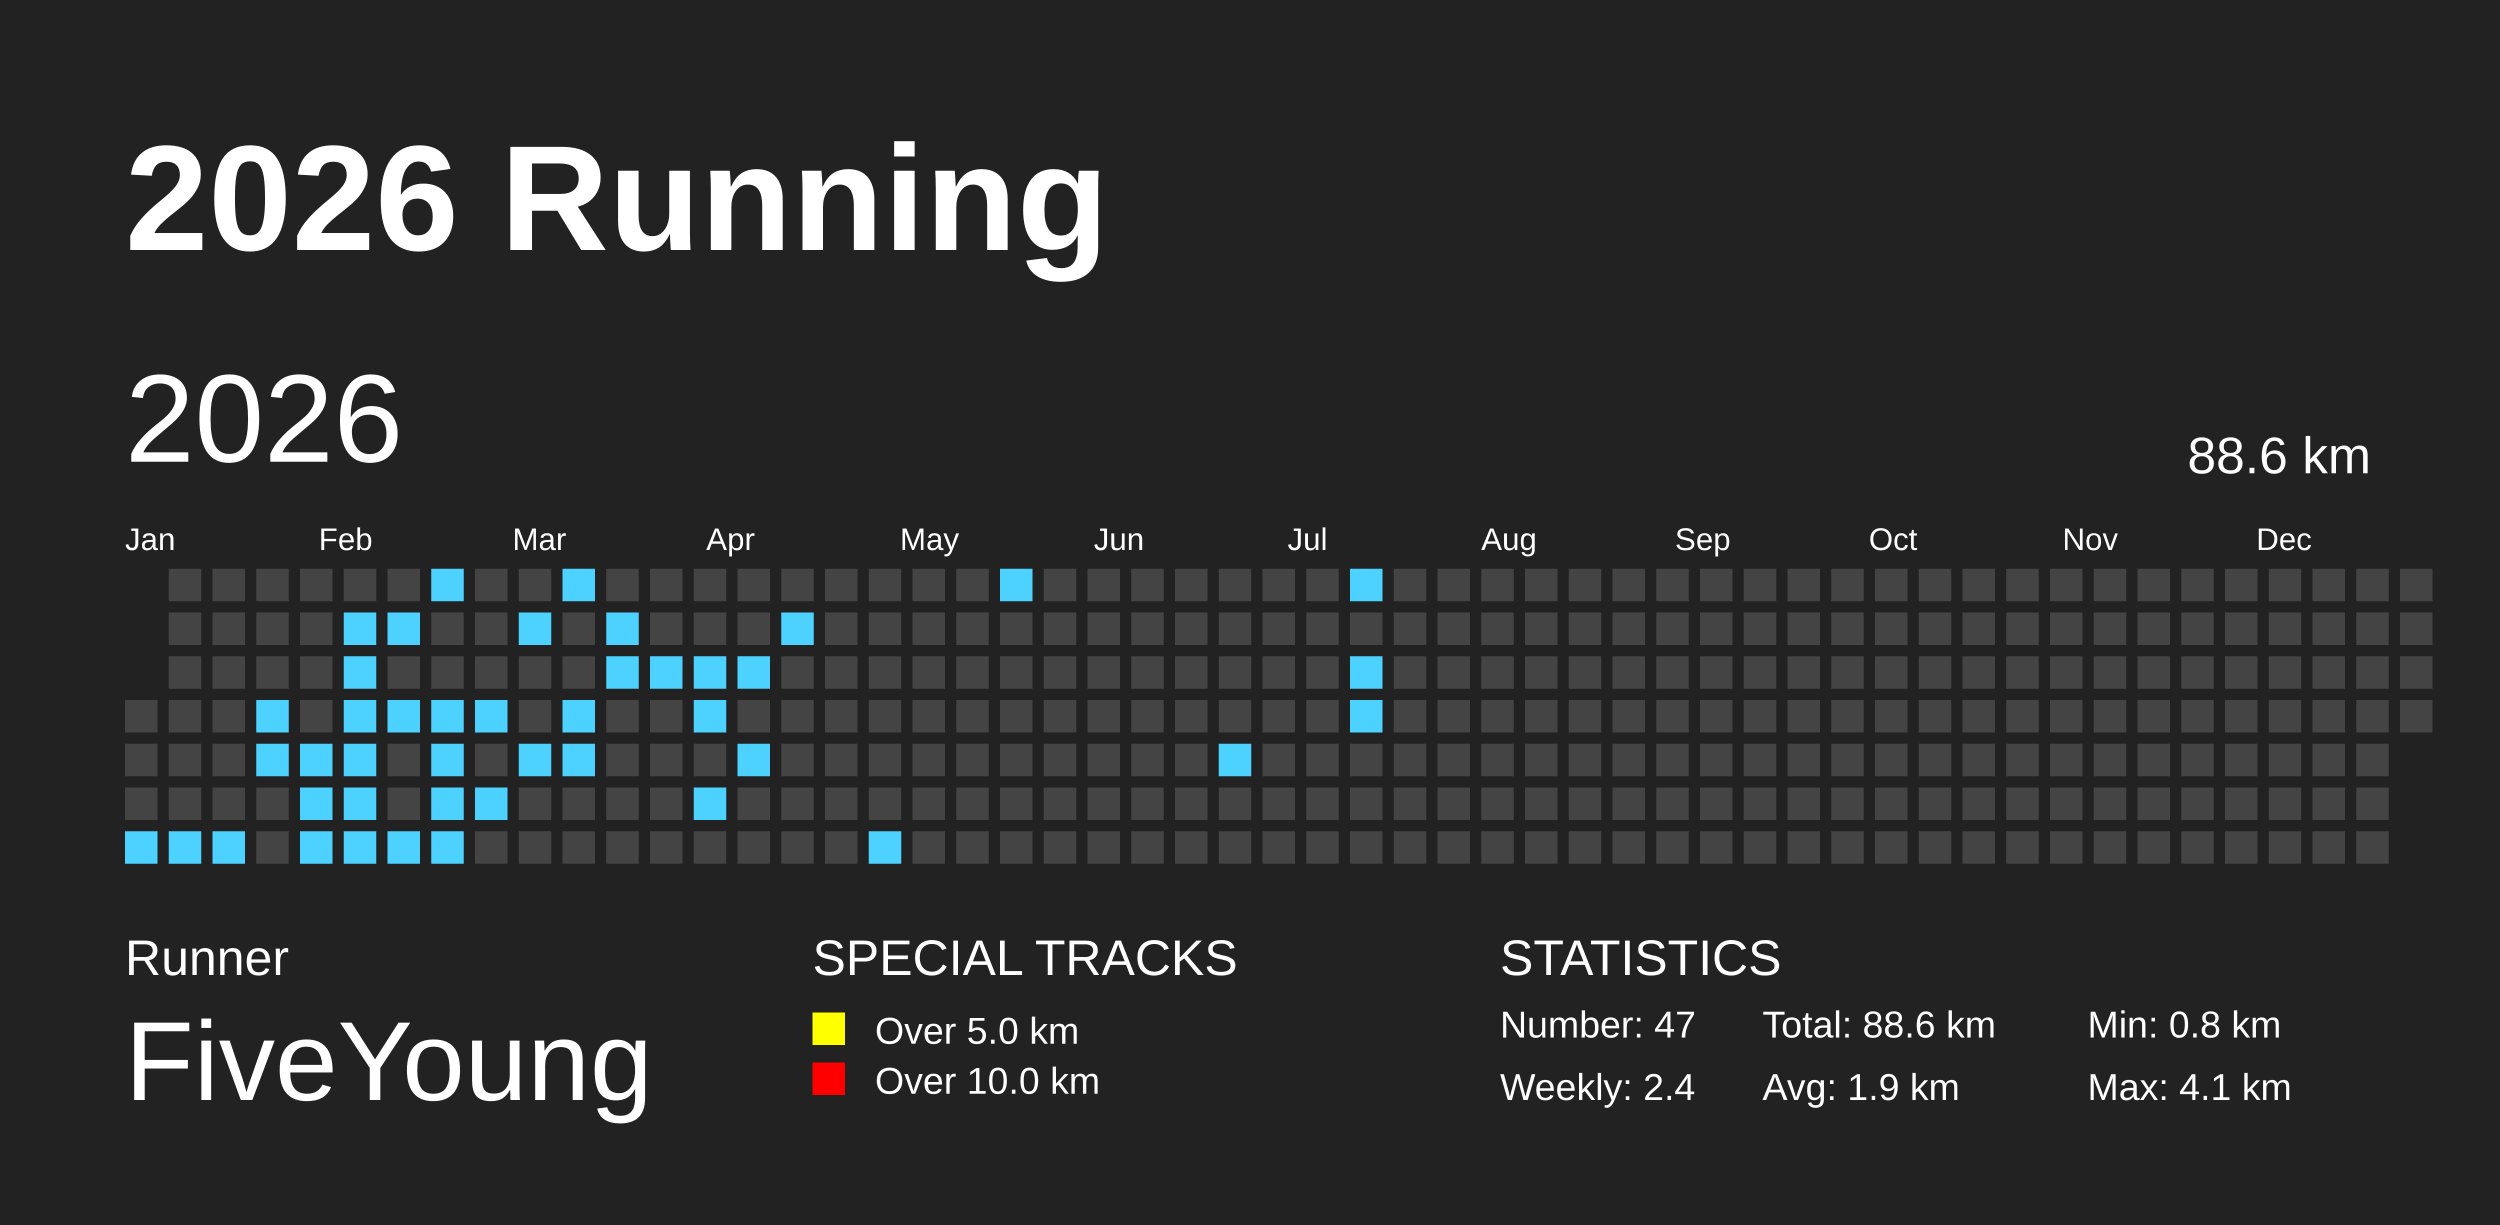
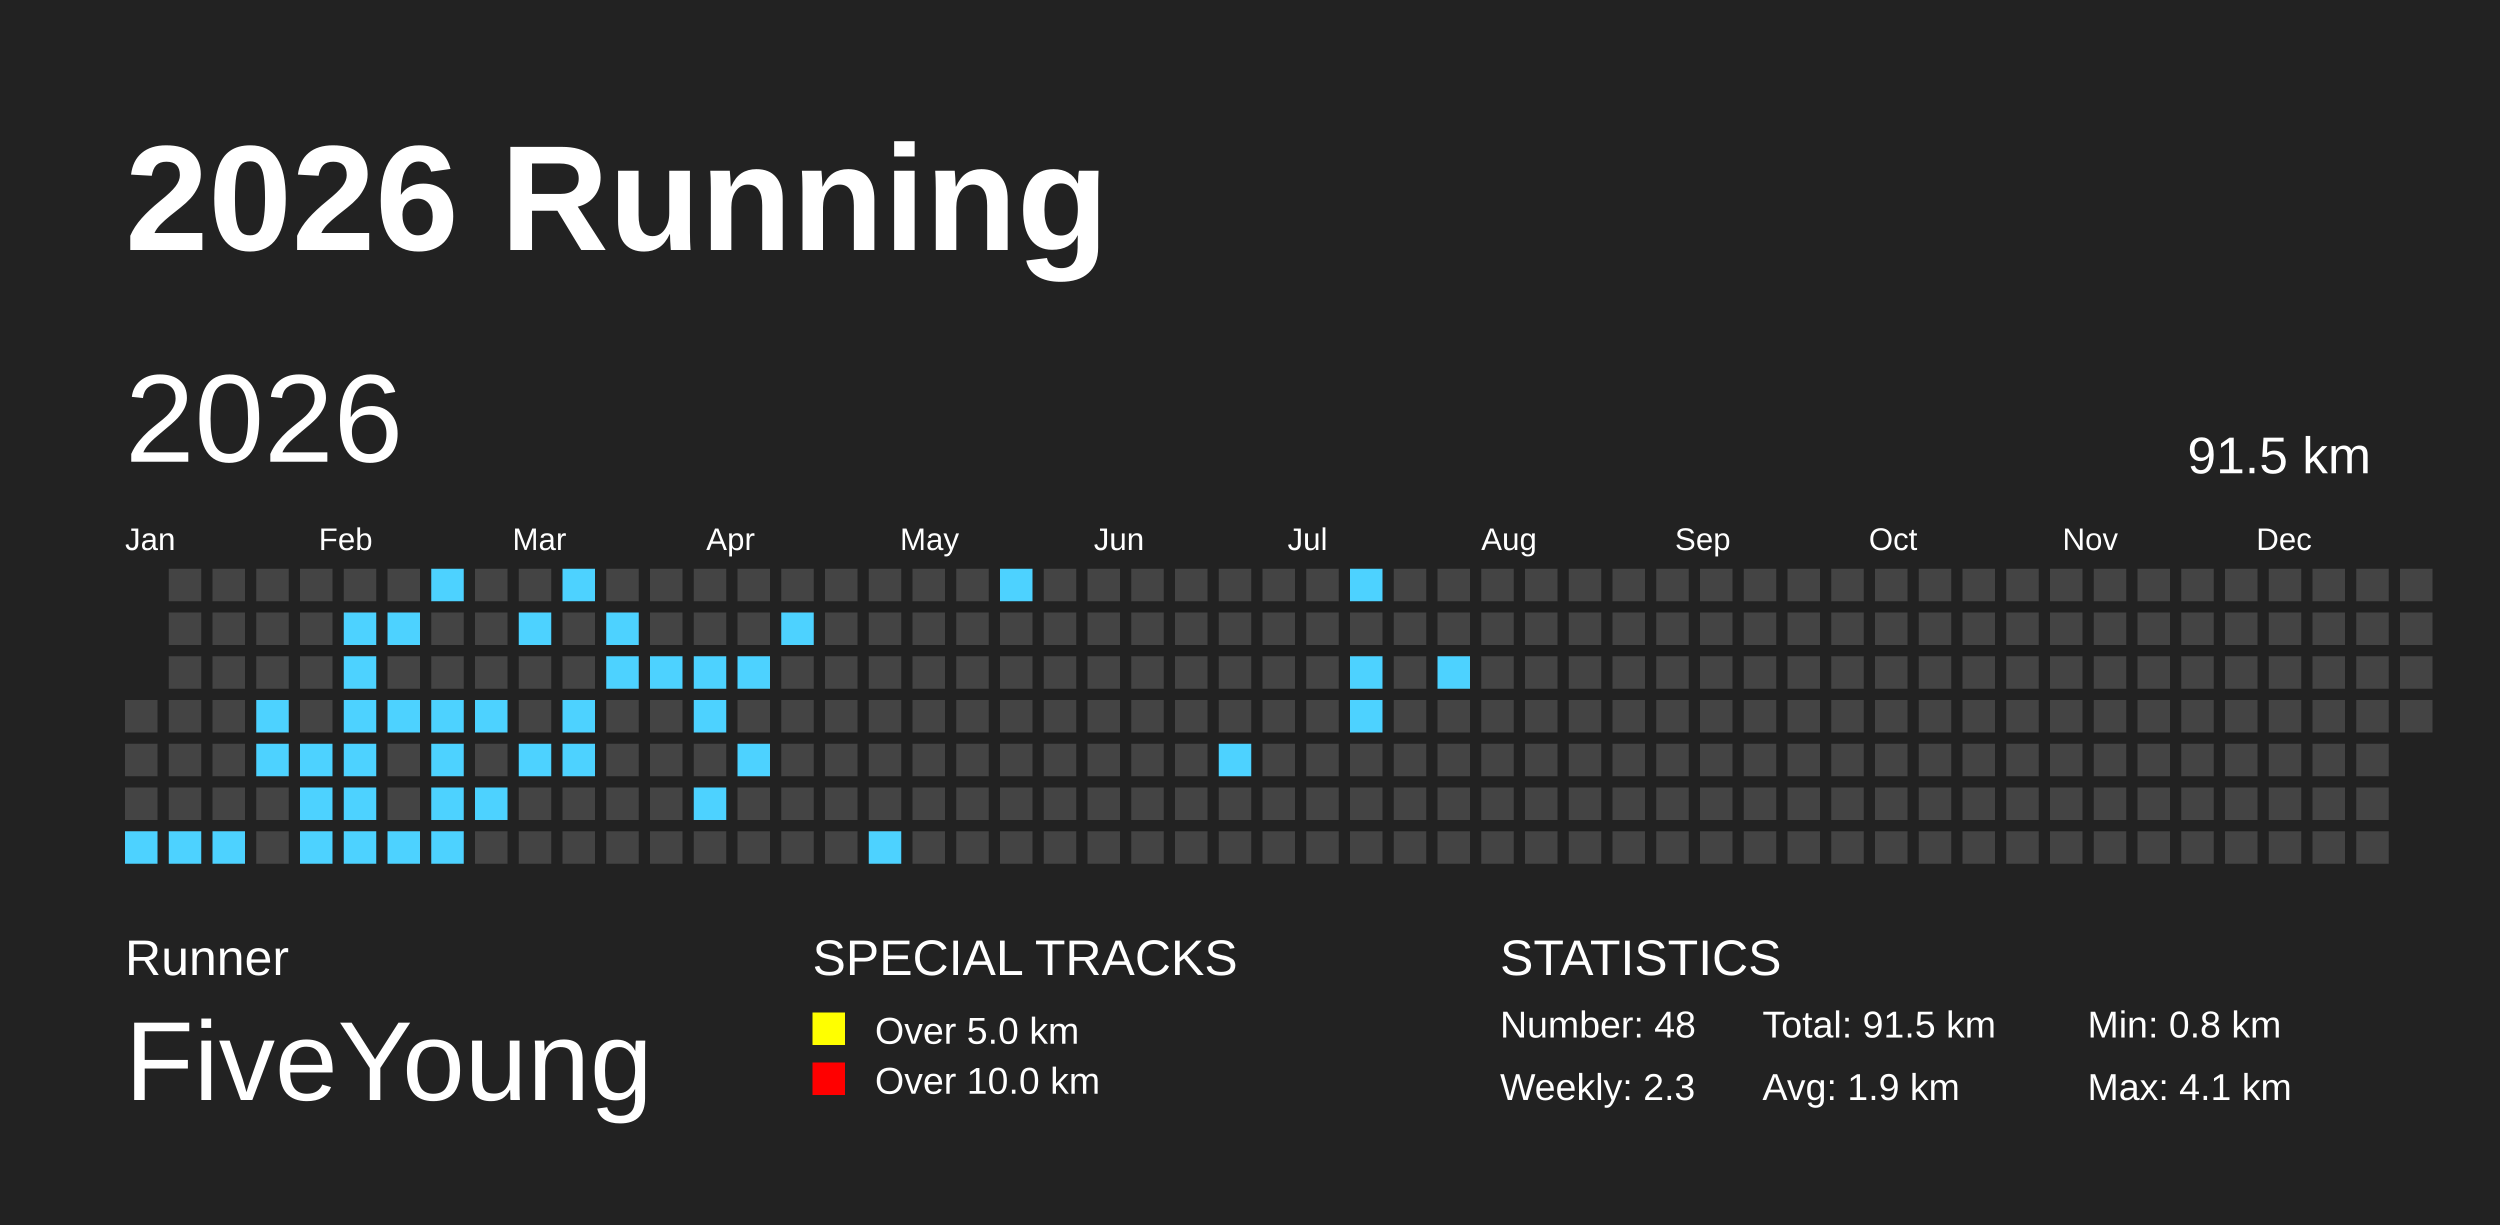
<svg xmlns="http://www.w3.org/2000/svg" baseProfile="full" height="98mm" version="1.1" viewBox="0,0,200,98" width="200mm">
  <defs />
  <rect fill="#222222" height="98" width="200" x="0" y="0" />
  <text fill="#FFFFFF" style="font-size:12px; font-family:Arial; font-weight:bold;" x="10" y="20">2026 Running</text>
  <text fill="#FFFFFF" style="font-size:4px; font-family:Arial" x="10" y="78">Runner</text>
  <text fill="#FFFFFF" style="font-size:9px; font-family:Arial" x="10" y="88">FiveYoung</text>
  <text fill="#FFFFFF" style="font-size:4px; font-family:Arial" x="65" y="78">SPECIAL TRACKS</text>
  <rect fill="yellow" height="2.6" width="2.6" x="65" y="81" />
  <text fill="#FFFFFF" style="font-size:3px; font-family:Arial" x="70" y="83.5">Over 5.0 km</text>
  <rect fill="red" height="2.6" width="2.6" x="65" y="85" />
  <text fill="#FFFFFF" style="font-size:3px; font-family:Arial" x="70" y="87.5">Over 10.0 km</text>
  <text fill="#FFFFFF" style="font-size:4px; font-family:Arial" x="120" y="78">STATISTICS</text>
-   <text fill="#FFFFFF" style="font-size:3px; font-family:Arial" x="120" y="83">Number: 47</text>
-   <text fill="#FFFFFF" style="font-size:3px; font-family:Arial" x="120" y="88">Weekly: 2.4</text>
-   <text fill="#FFFFFF" style="font-size:3px; font-family:Arial" x="141" y="83">Total: 88.6 km</text>
+   <text fill="#FFFFFF" style="font-size:3px; font-family:Arial" x="120" y="83">Number: 48</text>
+   <text fill="#FFFFFF" style="font-size:3px; font-family:Arial" x="120" y="88">Weekly: 2.3</text>
+   <text fill="#FFFFFF" style="font-size:3px; font-family:Arial" x="141" y="83">Total: 91.5 km</text>
  <text fill="#FFFFFF" style="font-size:3px; font-family:Arial" x="141" y="88">Avg: 1.9 km</text>
  <text fill="#FFFFFF" style="font-size:3px; font-family:Arial" x="167" y="83">Min: 0.8 km</text>
  <text fill="#FFFFFF" style="font-size:3px; font-family:Arial" x="167" y="88">Max: 4.1 km</text>
  <text dominant-baseline="hanging" fill="#FFFFFF" style="font-size:10.0px; font-family:Arial;" x="10" y="30">2026</text>
-   <text dominant-baseline="hanging" fill="#FFFFFF" style="font-size:4.125px; font-family:Arial;" x="175" y="35">88.6 km</text>
+   <text dominant-baseline="hanging" fill="#FFFFFF" style="font-size:4.125px; font-family:Arial;" x="175" y="35">91.5 km</text>
  <text fill="#FFFFFF" style="font-size:2.5px; font-family:Arial" x="10.0" y="44">Jan</text>
  <text fill="#FFFFFF" style="font-size:2.5px; font-family:Arial" x="25.5" y="44">Feb</text>
  <text fill="#FFFFFF" style="font-size:2.5px; font-family:Arial" x="41.0" y="44">Mar</text>
  <text fill="#FFFFFF" style="font-size:2.5px; font-family:Arial" x="56.5" y="44">Apr</text>
  <text fill="#FFFFFF" style="font-size:2.5px; font-family:Arial" x="72.0" y="44">May</text>
  <text fill="#FFFFFF" style="font-size:2.5px; font-family:Arial" x="87.5" y="44">Jun</text>
  <text fill="#FFFFFF" style="font-size:2.5px; font-family:Arial" x="103.0" y="44">Jul</text>
  <text fill="#FFFFFF" style="font-size:2.5px; font-family:Arial" x="118.5" y="44">Aug</text>
  <text fill="#FFFFFF" style="font-size:2.5px; font-family:Arial" x="134.0" y="44">Sep</text>
  <text fill="#FFFFFF" style="font-size:2.5px; font-family:Arial" x="149.5" y="44">Oct</text>
  <text fill="#FFFFFF" style="font-size:2.5px; font-family:Arial" x="165.0" y="44">Nov</text>
  <text fill="#FFFFFF" style="font-size:2.5px; font-family:Arial" x="180.5" y="44">Dec</text>
  <rect fill="#444444" height="2.6" width="2.6" x="10.0" y="56.0" />
  <rect fill="#444444" height="2.6" width="2.6" x="10.0" y="59.5" />
  <rect fill="#444444" height="2.6" width="2.6" x="10.0" y="63.0" />
  <rect fill="#4DD2FF" height="2.6" width="2.6" x="10.0" y="66.5" />
  <rect fill="#444444" height="2.6" width="2.6" x="13.5" y="45.5" />
  <rect fill="#444444" height="2.6" width="2.6" x="13.5" y="49.0" />
  <rect fill="#444444" height="2.6" width="2.6" x="13.5" y="52.5" />
  <rect fill="#444444" height="2.6" width="2.6" x="13.5" y="56.0" />
  <rect fill="#444444" height="2.6" width="2.6" x="13.5" y="59.5" />
  <rect fill="#444444" height="2.6" width="2.6" x="13.5" y="63.0" />
  <rect fill="#4DD2FF" height="2.6" width="2.6" x="13.5" y="66.5" />
  <rect fill="#444444" height="2.6" width="2.6" x="17.0" y="45.5" />
  <rect fill="#444444" height="2.6" width="2.6" x="17.0" y="49.0" />
  <rect fill="#444444" height="2.6" width="2.6" x="17.0" y="52.5" />
  <rect fill="#444444" height="2.6" width="2.6" x="17.0" y="56.0" />
  <rect fill="#444444" height="2.6" width="2.6" x="17.0" y="59.5" />
  <rect fill="#444444" height="2.6" width="2.6" x="17.0" y="63.0" />
  <rect fill="#4DD2FF" height="2.6" width="2.6" x="17.0" y="66.5" />
  <rect fill="#444444" height="2.6" width="2.6" x="20.5" y="45.5" />
  <rect fill="#444444" height="2.6" width="2.6" x="20.5" y="49.0" />
  <rect fill="#444444" height="2.6" width="2.6" x="20.5" y="52.5" />
  <rect fill="#4DD2FF" height="2.6" width="2.6" x="20.5" y="56.0" />
  <rect fill="#4DD2FF" height="2.6" width="2.6" x="20.5" y="59.5" />
  <rect fill="#444444" height="2.6" width="2.6" x="20.5" y="63.0" />
  <rect fill="#444444" height="2.6" width="2.6" x="20.5" y="66.5" />
  <rect fill="#444444" height="2.6" width="2.6" x="24.0" y="45.5" />
  <rect fill="#444444" height="2.6" width="2.6" x="24.0" y="49.0" />
  <rect fill="#444444" height="2.6" width="2.6" x="24.0" y="52.5" />
  <rect fill="#444444" height="2.6" width="2.6" x="24.0" y="56.0" />
  <rect fill="#4DD2FF" height="2.6" width="2.6" x="24.0" y="59.5" />
  <rect fill="#4DD2FF" height="2.6" width="2.6" x="24.0" y="63.0" />
  <rect fill="#4DD2FF" height="2.6" width="2.6" x="24.0" y="66.5" />
  <rect fill="#444444" height="2.6" width="2.6" x="27.5" y="45.5" />
  <rect fill="#4DD2FF" height="2.6" width="2.6" x="27.5" y="49.0" />
  <rect fill="#4DD2FF" height="2.6" width="2.6" x="27.5" y="52.5" />
  <rect fill="#4DD2FF" height="2.6" width="2.6" x="27.5" y="56.0" />
  <rect fill="#4DD2FF" height="2.6" width="2.6" x="27.5" y="59.5" />
  <rect fill="#4DD2FF" height="2.6" width="2.6" x="27.5" y="63.0" />
  <rect fill="#4DD2FF" height="2.6" width="2.6" x="27.5" y="66.5" />
  <rect fill="#444444" height="2.6" width="2.6" x="31.0" y="45.5" />
  <rect fill="#4DD2FF" height="2.6" width="2.6" x="31.0" y="49.0" />
  <rect fill="#444444" height="2.6" width="2.6" x="31.0" y="52.5" />
  <rect fill="#4DD2FF" height="2.6" width="2.6" x="31.0" y="56.0" />
  <rect fill="#444444" height="2.6" width="2.6" x="31.0" y="59.5" />
  <rect fill="#444444" height="2.6" width="2.6" x="31.0" y="63.0" />
  <rect fill="#4DD2FF" height="2.6" width="2.6" x="31.0" y="66.5" />
  <rect fill="#4DD2FF" height="2.6" width="2.6" x="34.5" y="45.5" />
  <rect fill="#444444" height="2.6" width="2.6" x="34.5" y="49.0" />
  <rect fill="#444444" height="2.6" width="2.6" x="34.5" y="52.5" />
  <rect fill="#4DD2FF" height="2.6" width="2.6" x="34.5" y="56.0" />
  <rect fill="#4DD2FF" height="2.6" width="2.6" x="34.5" y="59.5" />
  <rect fill="#4DD2FF" height="2.6" width="2.6" x="34.5" y="63.0" />
  <rect fill="#4DD2FF" height="2.6" width="2.6" x="34.5" y="66.5" />
  <rect fill="#444444" height="2.6" width="2.6" x="38.0" y="45.5" />
  <rect fill="#444444" height="2.6" width="2.6" x="38.0" y="49.0" />
  <rect fill="#444444" height="2.6" width="2.6" x="38.0" y="52.5" />
  <rect fill="#4DD2FF" height="2.6" width="2.6" x="38.0" y="56.0" />
  <rect fill="#444444" height="2.6" width="2.6" x="38.0" y="59.5" />
  <rect fill="#4DD2FF" height="2.6" width="2.6" x="38.0" y="63.0" />
  <rect fill="#444444" height="2.6" width="2.6" x="38.0" y="66.5" />
  <rect fill="#444444" height="2.6" width="2.6" x="41.5" y="45.5" />
  <rect fill="#4DD2FF" height="2.6" width="2.6" x="41.5" y="49.0" />
  <rect fill="#444444" height="2.6" width="2.6" x="41.5" y="52.5" />
  <rect fill="#444444" height="2.6" width="2.6" x="41.5" y="56.0" />
  <rect fill="#4DD2FF" height="2.6" width="2.6" x="41.5" y="59.5" />
  <rect fill="#444444" height="2.6" width="2.6" x="41.5" y="63.0" />
  <rect fill="#444444" height="2.6" width="2.6" x="41.5" y="66.5" />
  <rect fill="#4DD2FF" height="2.6" width="2.6" x="45.0" y="45.5" />
  <rect fill="#444444" height="2.6" width="2.6" x="45.0" y="49.0" />
  <rect fill="#444444" height="2.6" width="2.6" x="45.0" y="52.5" />
  <rect fill="#4DD2FF" height="2.6" width="2.6" x="45.0" y="56.0" />
  <rect fill="#4DD2FF" height="2.6" width="2.6" x="45.0" y="59.5" />
  <rect fill="#444444" height="2.6" width="2.6" x="45.0" y="63.0" />
  <rect fill="#444444" height="2.6" width="2.6" x="45.0" y="66.5" />
  <rect fill="#444444" height="2.6" width="2.6" x="48.5" y="45.5" />
  <rect fill="#4DD2FF" height="2.6" width="2.6" x="48.5" y="49.0" />
  <rect fill="#4DD2FF" height="2.6" width="2.6" x="48.5" y="52.5" />
  <rect fill="#444444" height="2.6" width="2.6" x="48.5" y="56.0" />
  <rect fill="#444444" height="2.6" width="2.6" x="48.5" y="59.5" />
  <rect fill="#444444" height="2.6" width="2.6" x="48.5" y="63.0" />
  <rect fill="#444444" height="2.6" width="2.6" x="48.5" y="66.5" />
  <rect fill="#444444" height="2.6" width="2.6" x="52.0" y="45.5" />
  <rect fill="#444444" height="2.6" width="2.6" x="52.0" y="49.0" />
  <rect fill="#4DD2FF" height="2.6" width="2.6" x="52.0" y="52.5" />
  <rect fill="#444444" height="2.6" width="2.6" x="52.0" y="56.0" />
  <rect fill="#444444" height="2.6" width="2.6" x="52.0" y="59.5" />
  <rect fill="#444444" height="2.6" width="2.6" x="52.0" y="63.0" />
  <rect fill="#444444" height="2.6" width="2.6" x="52.0" y="66.5" />
  <rect fill="#444444" height="2.6" width="2.6" x="55.5" y="45.5" />
  <rect fill="#444444" height="2.6" width="2.6" x="55.5" y="49.0" />
  <rect fill="#4DD2FF" height="2.6" width="2.6" x="55.5" y="52.5" />
  <rect fill="#4DD2FF" height="2.6" width="2.6" x="55.5" y="56.0" />
  <rect fill="#444444" height="2.6" width="2.6" x="55.5" y="59.5" />
  <rect fill="#4DD2FF" height="2.6" width="2.6" x="55.5" y="63.0" />
  <rect fill="#444444" height="2.6" width="2.6" x="55.5" y="66.5" />
  <rect fill="#444444" height="2.6" width="2.6" x="59.0" y="45.5" />
  <rect fill="#444444" height="2.6" width="2.6" x="59.0" y="49.0" />
  <rect fill="#4DD2FF" height="2.6" width="2.6" x="59.0" y="52.5" />
  <rect fill="#444444" height="2.6" width="2.6" x="59.0" y="56.0" />
  <rect fill="#4DD2FF" height="2.6" width="2.6" x="59.0" y="59.5" />
  <rect fill="#444444" height="2.6" width="2.6" x="59.0" y="63.0" />
  <rect fill="#444444" height="2.6" width="2.6" x="59.0" y="66.5" />
  <rect fill="#444444" height="2.6" width="2.6" x="62.5" y="45.5" />
  <rect fill="#4DD2FF" height="2.6" width="2.6" x="62.5" y="49.0" />
  <rect fill="#444444" height="2.6" width="2.6" x="62.5" y="52.5" />
  <rect fill="#444444" height="2.6" width="2.6" x="62.5" y="56.0" />
  <rect fill="#444444" height="2.6" width="2.6" x="62.5" y="59.5" />
  <rect fill="#444444" height="2.6" width="2.6" x="62.5" y="63.0" />
  <rect fill="#444444" height="2.6" width="2.6" x="62.5" y="66.5" />
  <rect fill="#444444" height="2.6" width="2.6" x="66.0" y="45.5" />
  <rect fill="#444444" height="2.6" width="2.6" x="66.0" y="49.0" />
  <rect fill="#444444" height="2.6" width="2.6" x="66.0" y="52.5" />
  <rect fill="#444444" height="2.6" width="2.6" x="66.0" y="56.0" />
  <rect fill="#444444" height="2.6" width="2.6" x="66.0" y="59.5" />
  <rect fill="#444444" height="2.6" width="2.6" x="66.0" y="63.0" />
  <rect fill="#444444" height="2.6" width="2.6" x="66.0" y="66.5" />
  <rect fill="#444444" height="2.6" width="2.6" x="69.5" y="45.5" />
  <rect fill="#444444" height="2.6" width="2.6" x="69.5" y="49.0" />
  <rect fill="#444444" height="2.6" width="2.6" x="69.5" y="52.5" />
  <rect fill="#444444" height="2.6" width="2.6" x="69.5" y="56.0" />
  <rect fill="#444444" height="2.6" width="2.6" x="69.5" y="59.5" />
  <rect fill="#444444" height="2.6" width="2.6" x="69.5" y="63.0" />
  <rect fill="#4DD2FF" height="2.6" width="2.6" x="69.5" y="66.5" />
  <rect fill="#444444" height="2.6" width="2.6" x="73.0" y="45.5" />
  <rect fill="#444444" height="2.6" width="2.6" x="73.0" y="49.0" />
  <rect fill="#444444" height="2.6" width="2.6" x="73.0" y="52.5" />
  <rect fill="#444444" height="2.6" width="2.6" x="73.0" y="56.0" />
  <rect fill="#444444" height="2.6" width="2.6" x="73.0" y="59.5" />
  <rect fill="#444444" height="2.6" width="2.6" x="73.0" y="63.0" />
  <rect fill="#444444" height="2.6" width="2.6" x="73.0" y="66.5" />
  <rect fill="#444444" height="2.6" width="2.6" x="76.5" y="45.5" />
  <rect fill="#444444" height="2.6" width="2.6" x="76.5" y="49.0" />
  <rect fill="#444444" height="2.6" width="2.6" x="76.5" y="52.5" />
  <rect fill="#444444" height="2.6" width="2.6" x="76.5" y="56.0" />
  <rect fill="#444444" height="2.6" width="2.6" x="76.5" y="59.5" />
  <rect fill="#444444" height="2.6" width="2.6" x="76.5" y="63.0" />
  <rect fill="#444444" height="2.6" width="2.6" x="76.5" y="66.5" />
  <rect fill="#4DD2FF" height="2.6" width="2.6" x="80.0" y="45.5" />
  <rect fill="#444444" height="2.6" width="2.6" x="80.0" y="49.0" />
  <rect fill="#444444" height="2.6" width="2.6" x="80.0" y="52.5" />
  <rect fill="#444444" height="2.6" width="2.6" x="80.0" y="56.0" />
  <rect fill="#444444" height="2.6" width="2.6" x="80.0" y="59.5" />
  <rect fill="#444444" height="2.6" width="2.6" x="80.0" y="63.0" />
  <rect fill="#444444" height="2.6" width="2.6" x="80.0" y="66.5" />
  <rect fill="#444444" height="2.6" width="2.6" x="83.5" y="45.5" />
  <rect fill="#444444" height="2.6" width="2.6" x="83.5" y="49.0" />
  <rect fill="#444444" height="2.6" width="2.6" x="83.5" y="52.5" />
  <rect fill="#444444" height="2.6" width="2.6" x="83.5" y="56.0" />
  <rect fill="#444444" height="2.6" width="2.6" x="83.5" y="59.5" />
  <rect fill="#444444" height="2.6" width="2.6" x="83.5" y="63.0" />
  <rect fill="#444444" height="2.6" width="2.6" x="83.5" y="66.5" />
  <rect fill="#444444" height="2.6" width="2.6" x="87.0" y="45.5" />
  <rect fill="#444444" height="2.6" width="2.6" x="87.0" y="49.0" />
  <rect fill="#444444" height="2.6" width="2.6" x="87.0" y="52.5" />
  <rect fill="#444444" height="2.6" width="2.6" x="87.0" y="56.0" />
  <rect fill="#444444" height="2.6" width="2.6" x="87.0" y="59.5" />
  <rect fill="#444444" height="2.6" width="2.6" x="87.0" y="63.0" />
  <rect fill="#444444" height="2.6" width="2.6" x="87.0" y="66.5" />
  <rect fill="#444444" height="2.6" width="2.6" x="90.5" y="45.5" />
  <rect fill="#444444" height="2.6" width="2.6" x="90.5" y="49.0" />
  <rect fill="#444444" height="2.6" width="2.6" x="90.5" y="52.5" />
  <rect fill="#444444" height="2.6" width="2.6" x="90.5" y="56.0" />
  <rect fill="#444444" height="2.6" width="2.6" x="90.5" y="59.5" />
  <rect fill="#444444" height="2.6" width="2.6" x="90.5" y="63.0" />
  <rect fill="#444444" height="2.6" width="2.6" x="90.5" y="66.5" />
  <rect fill="#444444" height="2.6" width="2.6" x="94.0" y="45.5" />
  <rect fill="#444444" height="2.6" width="2.6" x="94.0" y="49.0" />
  <rect fill="#444444" height="2.6" width="2.6" x="94.0" y="52.5" />
  <rect fill="#444444" height="2.6" width="2.6" x="94.0" y="56.0" />
  <rect fill="#444444" height="2.6" width="2.6" x="94.0" y="59.5" />
  <rect fill="#444444" height="2.6" width="2.6" x="94.0" y="63.0" />
  <rect fill="#444444" height="2.6" width="2.6" x="94.0" y="66.5" />
  <rect fill="#444444" height="2.6" width="2.6" x="97.5" y="45.5" />
  <rect fill="#444444" height="2.6" width="2.6" x="97.5" y="49.0" />
  <rect fill="#444444" height="2.6" width="2.6" x="97.5" y="52.5" />
  <rect fill="#444444" height="2.6" width="2.6" x="97.5" y="56.0" />
  <rect fill="#4DD2FF" height="2.6" width="2.6" x="97.5" y="59.5" />
  <rect fill="#444444" height="2.6" width="2.6" x="97.5" y="63.0" />
  <rect fill="#444444" height="2.6" width="2.6" x="97.5" y="66.5" />
  <rect fill="#444444" height="2.6" width="2.6" x="101.0" y="45.5" />
  <rect fill="#444444" height="2.6" width="2.6" x="101.0" y="49.0" />
  <rect fill="#444444" height="2.6" width="2.6" x="101.0" y="52.5" />
  <rect fill="#444444" height="2.6" width="2.6" x="101.0" y="56.0" />
  <rect fill="#444444" height="2.6" width="2.6" x="101.0" y="59.5" />
  <rect fill="#444444" height="2.6" width="2.6" x="101.0" y="63.0" />
  <rect fill="#444444" height="2.6" width="2.6" x="101.0" y="66.5" />
  <rect fill="#444444" height="2.6" width="2.6" x="104.5" y="45.5" />
  <rect fill="#444444" height="2.6" width="2.6" x="104.5" y="49.0" />
  <rect fill="#444444" height="2.6" width="2.6" x="104.5" y="52.5" />
  <rect fill="#444444" height="2.6" width="2.6" x="104.5" y="56.0" />
  <rect fill="#444444" height="2.6" width="2.6" x="104.5" y="59.5" />
  <rect fill="#444444" height="2.6" width="2.6" x="104.5" y="63.0" />
  <rect fill="#444444" height="2.6" width="2.6" x="104.5" y="66.5" />
  <rect fill="#4DD2FF" height="2.6" width="2.6" x="108.0" y="45.5" />
  <rect fill="#444444" height="2.6" width="2.6" x="108.0" y="49.0" />
  <rect fill="#4DD2FF" height="2.6" width="2.6" x="108.0" y="52.5" />
  <rect fill="#4DD2FF" height="2.6" width="2.6" x="108.0" y="56.0" />
  <rect fill="#444444" height="2.6" width="2.6" x="108.0" y="59.5" />
  <rect fill="#444444" height="2.6" width="2.6" x="108.0" y="63.0" />
  <rect fill="#444444" height="2.6" width="2.6" x="108.0" y="66.5" />
  <rect fill="#444444" height="2.6" width="2.6" x="111.5" y="45.5" />
  <rect fill="#444444" height="2.6" width="2.6" x="111.5" y="49.0" />
  <rect fill="#444444" height="2.6" width="2.6" x="111.5" y="52.5" />
  <rect fill="#444444" height="2.6" width="2.6" x="111.5" y="56.0" />
  <rect fill="#444444" height="2.6" width="2.6" x="111.5" y="59.5" />
  <rect fill="#444444" height="2.6" width="2.6" x="111.5" y="63.0" />
  <rect fill="#444444" height="2.6" width="2.6" x="111.5" y="66.5" />
  <rect fill="#444444" height="2.6" width="2.6" x="115.0" y="45.5" />
  <rect fill="#444444" height="2.6" width="2.6" x="115.0" y="49.0" />
-   <rect fill="#444444" height="2.6" width="2.6" x="115.0" y="52.5" />
+   <rect fill="#4DD2FF" height="2.6" width="2.6" x="115.0" y="52.5" />
  <rect fill="#444444" height="2.6" width="2.6" x="115.0" y="56.0" />
  <rect fill="#444444" height="2.6" width="2.6" x="115.0" y="59.5" />
  <rect fill="#444444" height="2.6" width="2.6" x="115.0" y="63.0" />
  <rect fill="#444444" height="2.6" width="2.6" x="115.0" y="66.5" />
  <rect fill="#444444" height="2.6" width="2.6" x="118.5" y="45.5" />
  <rect fill="#444444" height="2.6" width="2.6" x="118.5" y="49.0" />
  <rect fill="#444444" height="2.6" width="2.6" x="118.5" y="52.5" />
  <rect fill="#444444" height="2.6" width="2.6" x="118.5" y="56.0" />
  <rect fill="#444444" height="2.6" width="2.6" x="118.5" y="59.5" />
  <rect fill="#444444" height="2.6" width="2.6" x="118.5" y="63.0" />
  <rect fill="#444444" height="2.6" width="2.6" x="118.5" y="66.5" />
  <rect fill="#444444" height="2.6" width="2.6" x="122.0" y="45.5" />
  <rect fill="#444444" height="2.6" width="2.6" x="122.0" y="49.0" />
  <rect fill="#444444" height="2.6" width="2.6" x="122.0" y="52.5" />
  <rect fill="#444444" height="2.6" width="2.6" x="122.0" y="56.0" />
  <rect fill="#444444" height="2.6" width="2.6" x="122.0" y="59.5" />
  <rect fill="#444444" height="2.6" width="2.6" x="122.0" y="63.0" />
  <rect fill="#444444" height="2.6" width="2.6" x="122.0" y="66.5" />
  <rect fill="#444444" height="2.6" width="2.6" x="125.5" y="45.5" />
  <rect fill="#444444" height="2.6" width="2.6" x="125.5" y="49.0" />
  <rect fill="#444444" height="2.6" width="2.6" x="125.5" y="52.5" />
  <rect fill="#444444" height="2.6" width="2.6" x="125.5" y="56.0" />
  <rect fill="#444444" height="2.6" width="2.6" x="125.5" y="59.5" />
  <rect fill="#444444" height="2.6" width="2.6" x="125.5" y="63.0" />
  <rect fill="#444444" height="2.6" width="2.6" x="125.5" y="66.5" />
  <rect fill="#444444" height="2.6" width="2.6" x="129.0" y="45.5" />
  <rect fill="#444444" height="2.6" width="2.6" x="129.0" y="49.0" />
  <rect fill="#444444" height="2.6" width="2.6" x="129.0" y="52.5" />
  <rect fill="#444444" height="2.6" width="2.6" x="129.0" y="56.0" />
  <rect fill="#444444" height="2.6" width="2.6" x="129.0" y="59.5" />
  <rect fill="#444444" height="2.6" width="2.6" x="129.0" y="63.0" />
  <rect fill="#444444" height="2.6" width="2.6" x="129.0" y="66.5" />
  <rect fill="#444444" height="2.6" width="2.6" x="132.5" y="45.5" />
  <rect fill="#444444" height="2.6" width="2.6" x="132.5" y="49.0" />
  <rect fill="#444444" height="2.6" width="2.6" x="132.5" y="52.5" />
  <rect fill="#444444" height="2.6" width="2.6" x="132.5" y="56.0" />
  <rect fill="#444444" height="2.6" width="2.6" x="132.5" y="59.5" />
  <rect fill="#444444" height="2.6" width="2.6" x="132.5" y="63.0" />
  <rect fill="#444444" height="2.6" width="2.6" x="132.5" y="66.5" />
  <rect fill="#444444" height="2.6" width="2.6" x="136.0" y="45.5" />
  <rect fill="#444444" height="2.6" width="2.6" x="136.0" y="49.0" />
  <rect fill="#444444" height="2.6" width="2.6" x="136.0" y="52.5" />
  <rect fill="#444444" height="2.6" width="2.6" x="136.0" y="56.0" />
  <rect fill="#444444" height="2.6" width="2.6" x="136.0" y="59.5" />
  <rect fill="#444444" height="2.6" width="2.6" x="136.0" y="63.0" />
  <rect fill="#444444" height="2.6" width="2.6" x="136.0" y="66.5" />
  <rect fill="#444444" height="2.6" width="2.6" x="139.5" y="45.5" />
  <rect fill="#444444" height="2.6" width="2.6" x="139.5" y="49.0" />
  <rect fill="#444444" height="2.6" width="2.6" x="139.5" y="52.5" />
  <rect fill="#444444" height="2.6" width="2.6" x="139.5" y="56.0" />
  <rect fill="#444444" height="2.6" width="2.6" x="139.5" y="59.5" />
  <rect fill="#444444" height="2.6" width="2.6" x="139.5" y="63.0" />
  <rect fill="#444444" height="2.6" width="2.6" x="139.5" y="66.5" />
  <rect fill="#444444" height="2.6" width="2.6" x="143.0" y="45.5" />
  <rect fill="#444444" height="2.6" width="2.6" x="143.0" y="49.0" />
  <rect fill="#444444" height="2.6" width="2.6" x="143.0" y="52.5" />
  <rect fill="#444444" height="2.6" width="2.6" x="143.0" y="56.0" />
  <rect fill="#444444" height="2.6" width="2.6" x="143.0" y="59.5" />
  <rect fill="#444444" height="2.6" width="2.6" x="143.0" y="63.0" />
  <rect fill="#444444" height="2.6" width="2.6" x="143.0" y="66.5" />
  <rect fill="#444444" height="2.6" width="2.6" x="146.5" y="45.5" />
  <rect fill="#444444" height="2.6" width="2.6" x="146.5" y="49.0" />
  <rect fill="#444444" height="2.6" width="2.6" x="146.5" y="52.5" />
  <rect fill="#444444" height="2.6" width="2.6" x="146.5" y="56.0" />
  <rect fill="#444444" height="2.6" width="2.6" x="146.5" y="59.5" />
  <rect fill="#444444" height="2.6" width="2.6" x="146.5" y="63.0" />
  <rect fill="#444444" height="2.6" width="2.6" x="146.5" y="66.5" />
  <rect fill="#444444" height="2.6" width="2.6" x="150.0" y="45.5" />
  <rect fill="#444444" height="2.6" width="2.6" x="150.0" y="49.0" />
  <rect fill="#444444" height="2.6" width="2.6" x="150.0" y="52.5" />
  <rect fill="#444444" height="2.6" width="2.6" x="150.0" y="56.0" />
  <rect fill="#444444" height="2.6" width="2.6" x="150.0" y="59.5" />
  <rect fill="#444444" height="2.6" width="2.6" x="150.0" y="63.0" />
  <rect fill="#444444" height="2.6" width="2.6" x="150.0" y="66.5" />
  <rect fill="#444444" height="2.6" width="2.6" x="153.5" y="45.5" />
  <rect fill="#444444" height="2.6" width="2.6" x="153.5" y="49.0" />
  <rect fill="#444444" height="2.6" width="2.6" x="153.5" y="52.5" />
  <rect fill="#444444" height="2.6" width="2.6" x="153.5" y="56.0" />
  <rect fill="#444444" height="2.6" width="2.6" x="153.5" y="59.5" />
  <rect fill="#444444" height="2.6" width="2.6" x="153.5" y="63.0" />
  <rect fill="#444444" height="2.6" width="2.6" x="153.5" y="66.5" />
  <rect fill="#444444" height="2.6" width="2.6" x="157.0" y="45.5" />
  <rect fill="#444444" height="2.6" width="2.6" x="157.0" y="49.0" />
  <rect fill="#444444" height="2.6" width="2.6" x="157.0" y="52.5" />
  <rect fill="#444444" height="2.6" width="2.6" x="157.0" y="56.0" />
  <rect fill="#444444" height="2.6" width="2.6" x="157.0" y="59.5" />
  <rect fill="#444444" height="2.6" width="2.6" x="157.0" y="63.0" />
  <rect fill="#444444" height="2.6" width="2.6" x="157.0" y="66.5" />
  <rect fill="#444444" height="2.6" width="2.6" x="160.5" y="45.5" />
  <rect fill="#444444" height="2.6" width="2.6" x="160.5" y="49.0" />
  <rect fill="#444444" height="2.6" width="2.6" x="160.5" y="52.5" />
  <rect fill="#444444" height="2.6" width="2.6" x="160.5" y="56.0" />
  <rect fill="#444444" height="2.6" width="2.6" x="160.5" y="59.5" />
  <rect fill="#444444" height="2.6" width="2.6" x="160.5" y="63.0" />
  <rect fill="#444444" height="2.6" width="2.6" x="160.5" y="66.5" />
  <rect fill="#444444" height="2.6" width="2.6" x="164.0" y="45.5" />
  <rect fill="#444444" height="2.6" width="2.6" x="164.0" y="49.0" />
  <rect fill="#444444" height="2.6" width="2.6" x="164.0" y="52.5" />
  <rect fill="#444444" height="2.6" width="2.6" x="164.0" y="56.0" />
  <rect fill="#444444" height="2.6" width="2.6" x="164.0" y="59.5" />
  <rect fill="#444444" height="2.6" width="2.6" x="164.0" y="63.0" />
  <rect fill="#444444" height="2.6" width="2.6" x="164.0" y="66.5" />
  <rect fill="#444444" height="2.6" width="2.6" x="167.5" y="45.5" />
  <rect fill="#444444" height="2.6" width="2.6" x="167.5" y="49.0" />
  <rect fill="#444444" height="2.6" width="2.6" x="167.5" y="52.5" />
  <rect fill="#444444" height="2.6" width="2.6" x="167.5" y="56.0" />
  <rect fill="#444444" height="2.6" width="2.6" x="167.5" y="59.5" />
  <rect fill="#444444" height="2.6" width="2.6" x="167.5" y="63.0" />
  <rect fill="#444444" height="2.6" width="2.6" x="167.5" y="66.5" />
  <rect fill="#444444" height="2.6" width="2.6" x="171.0" y="45.5" />
  <rect fill="#444444" height="2.6" width="2.6" x="171.0" y="49.0" />
  <rect fill="#444444" height="2.6" width="2.6" x="171.0" y="52.5" />
  <rect fill="#444444" height="2.6" width="2.6" x="171.0" y="56.0" />
  <rect fill="#444444" height="2.6" width="2.6" x="171.0" y="59.5" />
  <rect fill="#444444" height="2.6" width="2.6" x="171.0" y="63.0" />
  <rect fill="#444444" height="2.6" width="2.6" x="171.0" y="66.5" />
  <rect fill="#444444" height="2.6" width="2.6" x="174.5" y="45.5" />
  <rect fill="#444444" height="2.6" width="2.6" x="174.5" y="49.0" />
  <rect fill="#444444" height="2.6" width="2.6" x="174.5" y="52.5" />
  <rect fill="#444444" height="2.6" width="2.6" x="174.5" y="56.0" />
  <rect fill="#444444" height="2.6" width="2.6" x="174.5" y="59.5" />
  <rect fill="#444444" height="2.6" width="2.6" x="174.5" y="63.0" />
  <rect fill="#444444" height="2.6" width="2.6" x="174.5" y="66.5" />
  <rect fill="#444444" height="2.6" width="2.6" x="178.0" y="45.5" />
  <rect fill="#444444" height="2.6" width="2.6" x="178.0" y="49.0" />
  <rect fill="#444444" height="2.6" width="2.6" x="178.0" y="52.5" />
  <rect fill="#444444" height="2.6" width="2.6" x="178.0" y="56.0" />
  <rect fill="#444444" height="2.6" width="2.6" x="178.0" y="59.5" />
  <rect fill="#444444" height="2.6" width="2.6" x="178.0" y="63.0" />
  <rect fill="#444444" height="2.6" width="2.6" x="178.0" y="66.5" />
  <rect fill="#444444" height="2.6" width="2.6" x="181.5" y="45.5" />
  <rect fill="#444444" height="2.6" width="2.6" x="181.5" y="49.0" />
  <rect fill="#444444" height="2.6" width="2.6" x="181.5" y="52.5" />
  <rect fill="#444444" height="2.6" width="2.6" x="181.5" y="56.0" />
  <rect fill="#444444" height="2.6" width="2.6" x="181.5" y="59.5" />
  <rect fill="#444444" height="2.6" width="2.6" x="181.5" y="63.0" />
  <rect fill="#444444" height="2.6" width="2.6" x="181.5" y="66.5" />
  <rect fill="#444444" height="2.6" width="2.6" x="185.0" y="45.5" />
  <rect fill="#444444" height="2.6" width="2.6" x="185.0" y="49.0" />
  <rect fill="#444444" height="2.6" width="2.6" x="185.0" y="52.5" />
  <rect fill="#444444" height="2.6" width="2.6" x="185.0" y="56.0" />
  <rect fill="#444444" height="2.6" width="2.6" x="185.0" y="59.5" />
  <rect fill="#444444" height="2.6" width="2.6" x="185.0" y="63.0" />
  <rect fill="#444444" height="2.6" width="2.6" x="185.0" y="66.5" />
  <rect fill="#444444" height="2.6" width="2.6" x="188.5" y="45.5" />
  <rect fill="#444444" height="2.6" width="2.6" x="188.5" y="49.0" />
  <rect fill="#444444" height="2.6" width="2.6" x="188.5" y="52.5" />
  <rect fill="#444444" height="2.6" width="2.6" x="188.5" y="56.0" />
  <rect fill="#444444" height="2.6" width="2.6" x="188.5" y="59.5" />
  <rect fill="#444444" height="2.6" width="2.6" x="188.5" y="63.0" />
  <rect fill="#444444" height="2.6" width="2.6" x="188.5" y="66.5" />
  <rect fill="#444444" height="2.6" width="2.6" x="192.0" y="45.5" />
  <rect fill="#444444" height="2.6" width="2.6" x="192.0" y="49.0" />
  <rect fill="#444444" height="2.6" width="2.6" x="192.0" y="52.5" />
  <rect fill="#444444" height="2.6" width="2.6" x="192.0" y="56.0" />
</svg>
